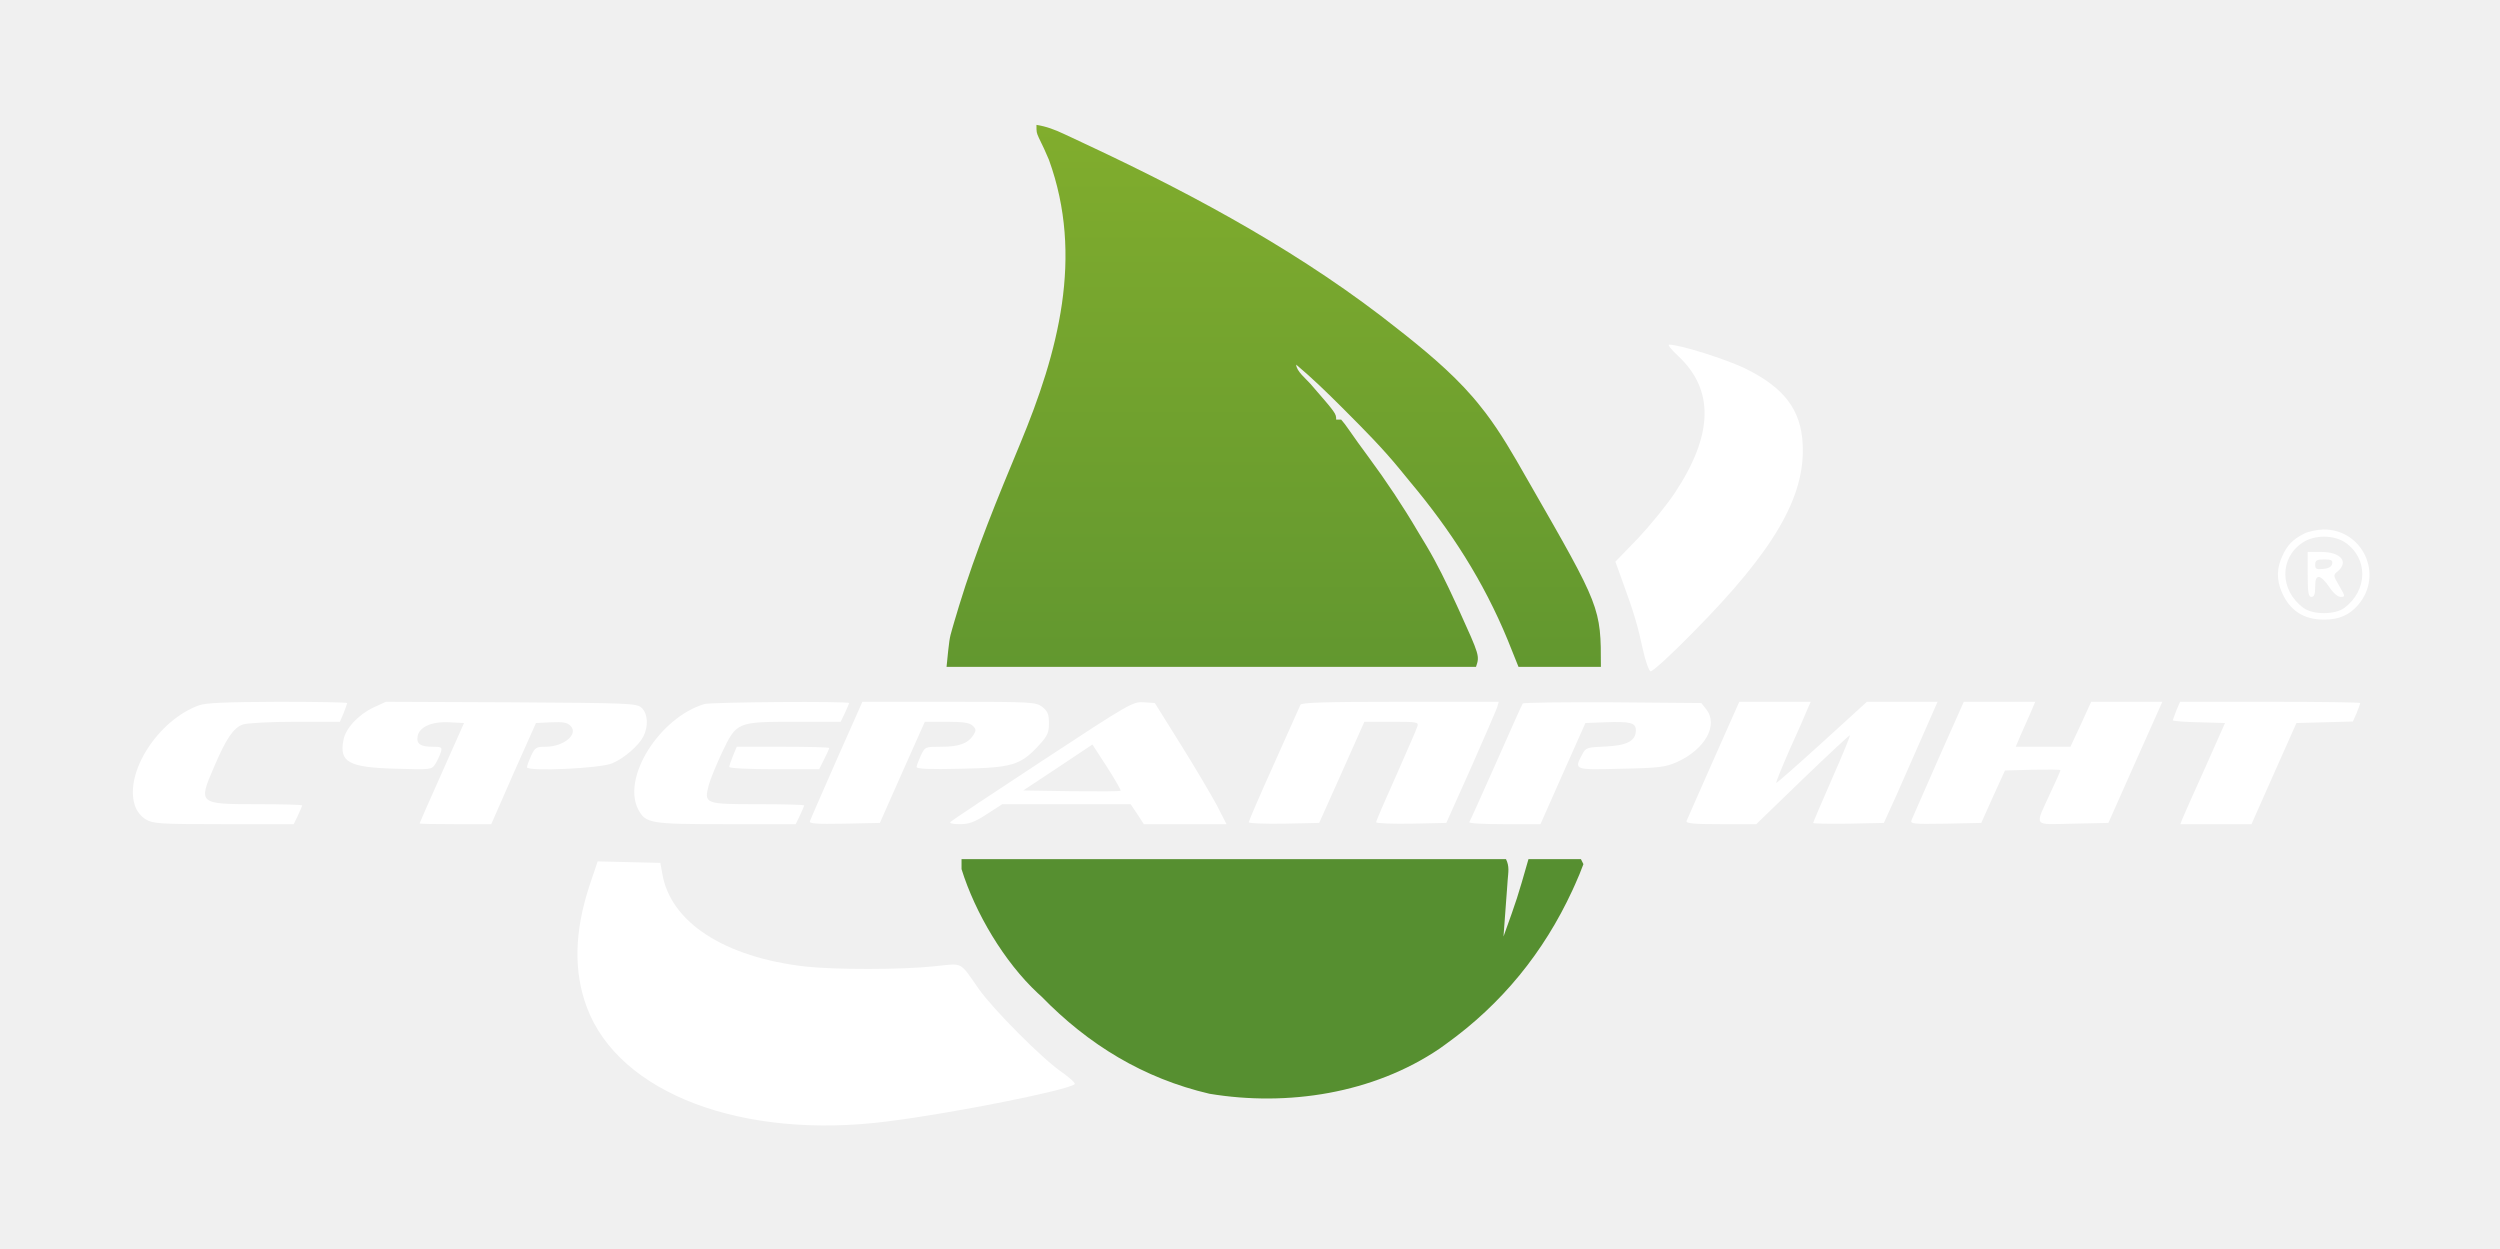
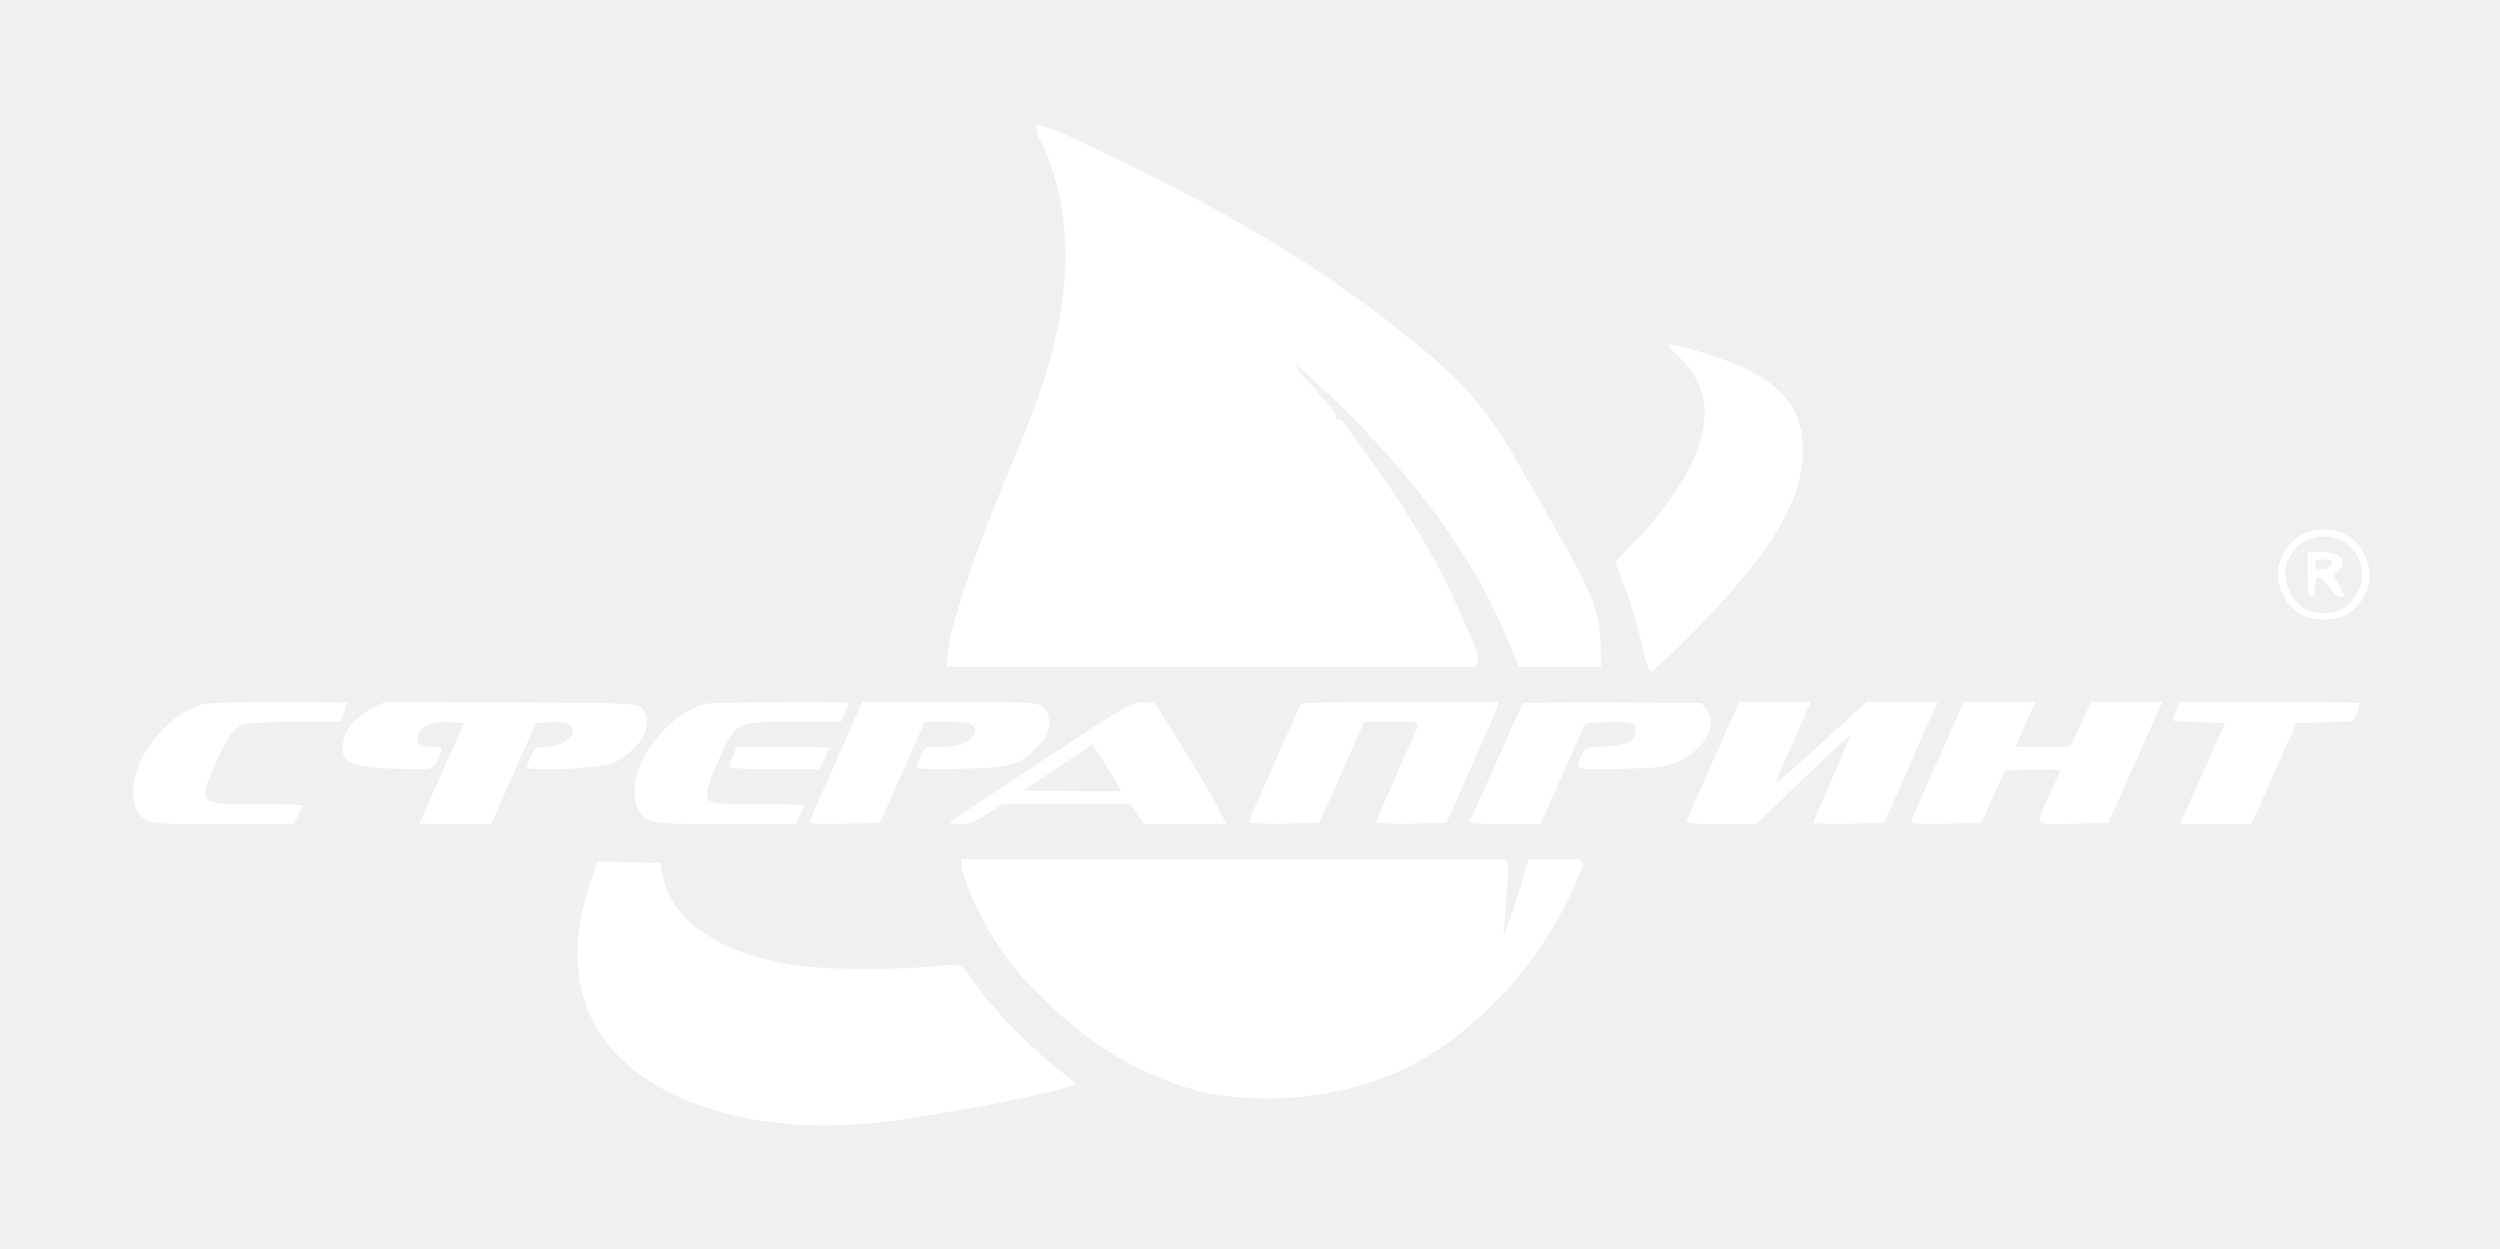
<svg xmlns="http://www.w3.org/2000/svg" width="100%" height="100%" viewBox="0 250 1001 500">
  <linearGradient id="a" gradientUnits="userSpaceOnUse" x1="400" x2="400" y1="0" y2="300">
-     <stop offset="0" stop-color="#81ad2d" />
-     <stop offset="1" stop-color="#568f30" />
+     <stop offset="0" stop-color="#FFF" />
+     <stop offset="1" stop-color="#FFF" />
  </linearGradient>
  <path fill="url(#a)" d="m0 0c3.987.633 7.257 1.885 10.91 3.59 1.145.532 2.289 1.064 3.468 1.612 1.228.578 2.456 1.157 3.684 1.736 1.27.595 2.539 1.19 3.809 1.785 43.103 20.248 85.795 43.492 123.128 73.278.895.701 1.789 1.403 2.711 2.125 10.76 8.583 21.793 17.983 30.289 28.875.909 1.152.909 1.152 1.836 2.328 6.142 8.109 11.141 16.848 16.164 25.672.421.732.841 1.463 1.275 2.217 28.725 50.028 28.725 50.028 28.725 73.783-10.89 0-21.78 0-33 0-1.423-3.547-2.846-7.095-4.312-10.75-9.691-23.53-22.816-43.942-39.126-63.38-1.421-1.701-2.818-3.419-4.21-5.144-6.709-8.193-14.122-15.681-21.602-23.164-.52-.521-1.04-1.042-1.575-1.578-5.876-5.875-11.812-11.631-18.175-16.984 0 2.542 4.039 5.784 5.75 7.75 10.25 11.819 10.25 11.819 10.25 14.25h2c1.488 1.773 1.488 1.773 3.312 4.375.712 1.007 1.423 2.014 2.156 3.051.4.568.799 1.136 1.211 1.721 1.428 2.004 2.886 3.982 4.352 5.958 7.13 9.656 13.684 19.513 19.768 29.86 1.075 1.821 2.173 3.628 3.275 5.433 4.401 7.374 8.084 14.994 11.676 22.789.46.998.92 1.996 1.395 3.024 8.327 18.374 8.327 18.374 6.855 22.789-69.96 0-139.92 0-212 0 1.127-11.268 1.127-11.268 2.312-15.348.266-.921.531-1.842.805-2.791.291-.965.582-1.93.883-2.924.311-1.042.622-2.085.943-3.159 6.763-22.255 15.608-43.632 24.523-65.084 15.209-36.615 25.566-74.978 11.534-113.694-1.274-3.022-2.609-5.97-4.082-8.898-.918-2.102-.918-2.102-.918-5.102z" transform="translate(415 300)" />
-   <path fill="#568f30" d="m0 0h218c1.462 2.924.9 5.291.66 8.539-.093 1.302-.187 2.604-.283 3.945-.105 1.38-.21 2.76-.314 4.141-.101 1.388-.202 2.776-.303 4.164-.248 3.404-.502 6.808-.76 10.211 5.514-15.338 5.514-15.338 10-31h21c.33.66.66 1.32 1 2-1.016 2.76-2.1 5.389-3.312 8.062-.546 1.206-.546 1.206-1.103 2.437-11.505 24.868-28.297 45.506-50.585 61.5-.87.626-1.74 1.253-2.637 1.898-26.5 17.938-60.822 23.249-92.113 18.039-26.381-6.17-48.417-19.596-67.25-38.938-.495-.45-.99-.9-1.5-1.363-13.437-12.535-25.042-32.114-30.5-49.637 0-1.32 0-2.64 0-4z" transform="translate(385 594)" />
+   <path fill="#FFF" d="m0 0h218c1.462 2.924.9 5.291.66 8.539-.093 1.302-.187 2.604-.283 3.945-.105 1.38-.21 2.76-.314 4.141-.101 1.388-.202 2.776-.303 4.164-.248 3.404-.502 6.808-.76 10.211 5.514-15.338 5.514-15.338 10-31h21c.33.66.66 1.32 1 2-1.016 2.76-2.1 5.389-3.312 8.062-.546 1.206-.546 1.206-1.103 2.437-11.505 24.868-28.297 45.506-50.585 61.5-.87.626-1.74 1.253-2.637 1.898-26.5 17.938-60.822 23.249-92.113 18.039-26.381-6.17-48.417-19.596-67.25-38.938-.495-.45-.99-.9-1.5-1.363-13.437-12.535-25.042-32.114-30.5-49.637 0-1.32 0-2.64 0-4z" transform="translate(385 594)" />
  <g transform="matrix(.1 0 0 -.1 0 1001)" fill="white">
    <path d="m6720 6084c145-136 140-316-15-549-32-48-98-129-147-181l-90-93 30-83c46-126 60-176 80-268 10-46 24-86 31-88s83 67 169 155c325 328 450 543 440 752-6 140-74 229-231 306-77 37-260 95-304 95-7 0 10-21 37-46z" />
    <path d="m9225 5373c-46-24-66-45-86-88-23-49-24-94-4-143 32-76 88-113 170-113 61 0 102 18 138 60 102 121 17 302-140 301-26-1-61-8-78-17zm165-35c93-64 91-191-3-262-38-28-126-28-164 0-95 70-97 199-4 261 47 32 125 32 171 1z" />
    <path d="m9240 5210c0-73 3-90 15-90 11 0 15 11 15 40s4 40 15 40c8 0 27-18 41-40 16-24 34-40 46-40 19 0 19 2-5 43-25 43-26 44-6 60 44 38 11 77-67 77h-54zm98 43c-2-12-14-19-36-21-27-3-32 0-32 17s6 21 36 21c28 0 35-3 32-17z" />
    <path d="m797 4686c-164-59-300-270-257-401 7-22 24-44 44-56 29-17 53-19 312-19h280l17 35c9 20 17 38 17 40 0 3-81 5-179 5-237 0-238 1-174 149 48 113 78 157 115 170 18 6 109 11 210 11h179l15 35c7 19 14 37 14 40s-125 5-277 5c-208-1-288-4-316-14z" />
    <path d="m1495 4677c-61-29-112-84-120-131-17-88 21-109 212-114 139-4 141-4 156 19 8 13 18 34 22 47 6 20 3 22-32 22-49 0-66 11-61 41 5 37 56 61 126 57l60-3-89-200c-49-109-89-201-89-202 0-2 65-3 144-3h143l89 203 90 202 61 3c46 2 65-1 77-14 34-33-26-84-100-84-36 0-42-3-57-35-9-20-17-41-17-47 0-18 297-5 342 16 47 20 105 70 124 107 21 41 18 92-7 115-20 18-45 19-523 22l-501 2z" />
    <path d="m2820 4691c-180-55-330-294-265-421 30-57 46-60 353-60h278l17 35c9 20 17 38 17 40 0 3-83 5-184 5-214 0-218 1-198 77 7 25 31 83 53 130 58 122 60 123 290 123h185l17 35c9 20 17 38 17 40 0 8-553 4-580-4z" />
    <path d="m3350 4468c-56-128-105-239-107-246-4-10 25-12 138-10l142 3 90 203 90 202h88c67 0 91-4 104-16 14-14 14-19 2-38-22-33-57-46-128-46-65 0-65 0-82-35-9-20-17-41-17-46 0-8 55-10 178-7 204 4 238 14 311 93 35 38 41 51 41 89 0 36-5 48-26 65-26 20-38 21-374 21h-347z" />
    <path d="m4175 4465c-198-130-364-240-369-246-6-5 7-9 37-9 37 0 59 8 108 40l62 40h257 257l27-40 26-40h166 165l-40 78c-23 42-87 151-144 242l-103 165-45 3c-43 3-57-5-404-233zm312-121c-2-3-91-3-197-2l-193 3 139 92 138 92 59-91c32-50 56-92 54-94z" />
    <path d="m5207 4688c-3-7-51-114-106-237-56-124-101-229-101-233 0-5 64-7 141-6l141 3 91 203 90 202h109c103 0 109-1 103-19-3-11-42-99-85-197-44-98-80-181-80-186s63-7 141-6l140 3 99 221c54 122 101 231 105 243l6 21h-394c-306 0-396-3-400-12z" />
    <path d="m6097 4693c-3-4-51-111-107-238-56-126-104-233-107-237-2-5 61-8 140-8h145l90 203 90 202 78 3c102 4 124-2 124-32 0-42-34-61-121-65-76-3-80-5-94-32-33-62-33-62 158-57 152 3 178 7 222 27 113 51 167 149 116 212l-19 24-355 3c-196 1-358-1-360-5z" />
    <path d="m6861 4468c-57-128-105-239-108-245-4-10 27-13 137-13h142l186 180c102 98 188 178 189 176 2-2-30-80-72-175-41-94-75-173-75-176s64-4 142-3l141 3 50 110c27 61 75 170 107 243l58 132h-141-142l-180-164c-99-90-181-162-183-161-2 2 22 61 53 132 32 70 64 143 71 161l14 32h-143-143z" />
    <path d="m7762 4473c-55-126-104-236-108-246-6-16 3-17 136-15l143 3 47 105 48 105 111 3c61 1 111 1 111-2 0-2-17-42-39-88-65-143-75-129 89-126l142 3 108 243 108 242h-143-142l-41-90-42-90h-109-110l19 45c11 25 29 65 40 90l19 45h-143-143z" />
    <path d="m8714 4665c-7-19-14-37-14-39 0-3 47-7 104-8l105-3-80-180c-45-99-85-190-90-202l-9-23h143 142l90 203 90 202 113 3 113 3 15 34c8 19 14 37 14 40s-162 5-361 5h-360z" />
    <path d="m2935 4484c-8-20-15-40-15-45s81-9 180-9h180l20 40c11 21 20 42 20 45s-83 5-185 5h-185z" />
    <path d="m2360 3963c-60-183-64-343-10-487 129-344 623-531 1205-456 262 33 722 125 748 149 4 4-19 25-50 47-76 51-276 252-333 333-80 114-61 104-179 92-130-14-399-14-516-1-324 37-540 177-573 371l-8 44-125 3-126 3z" />
  </g>
</svg>
